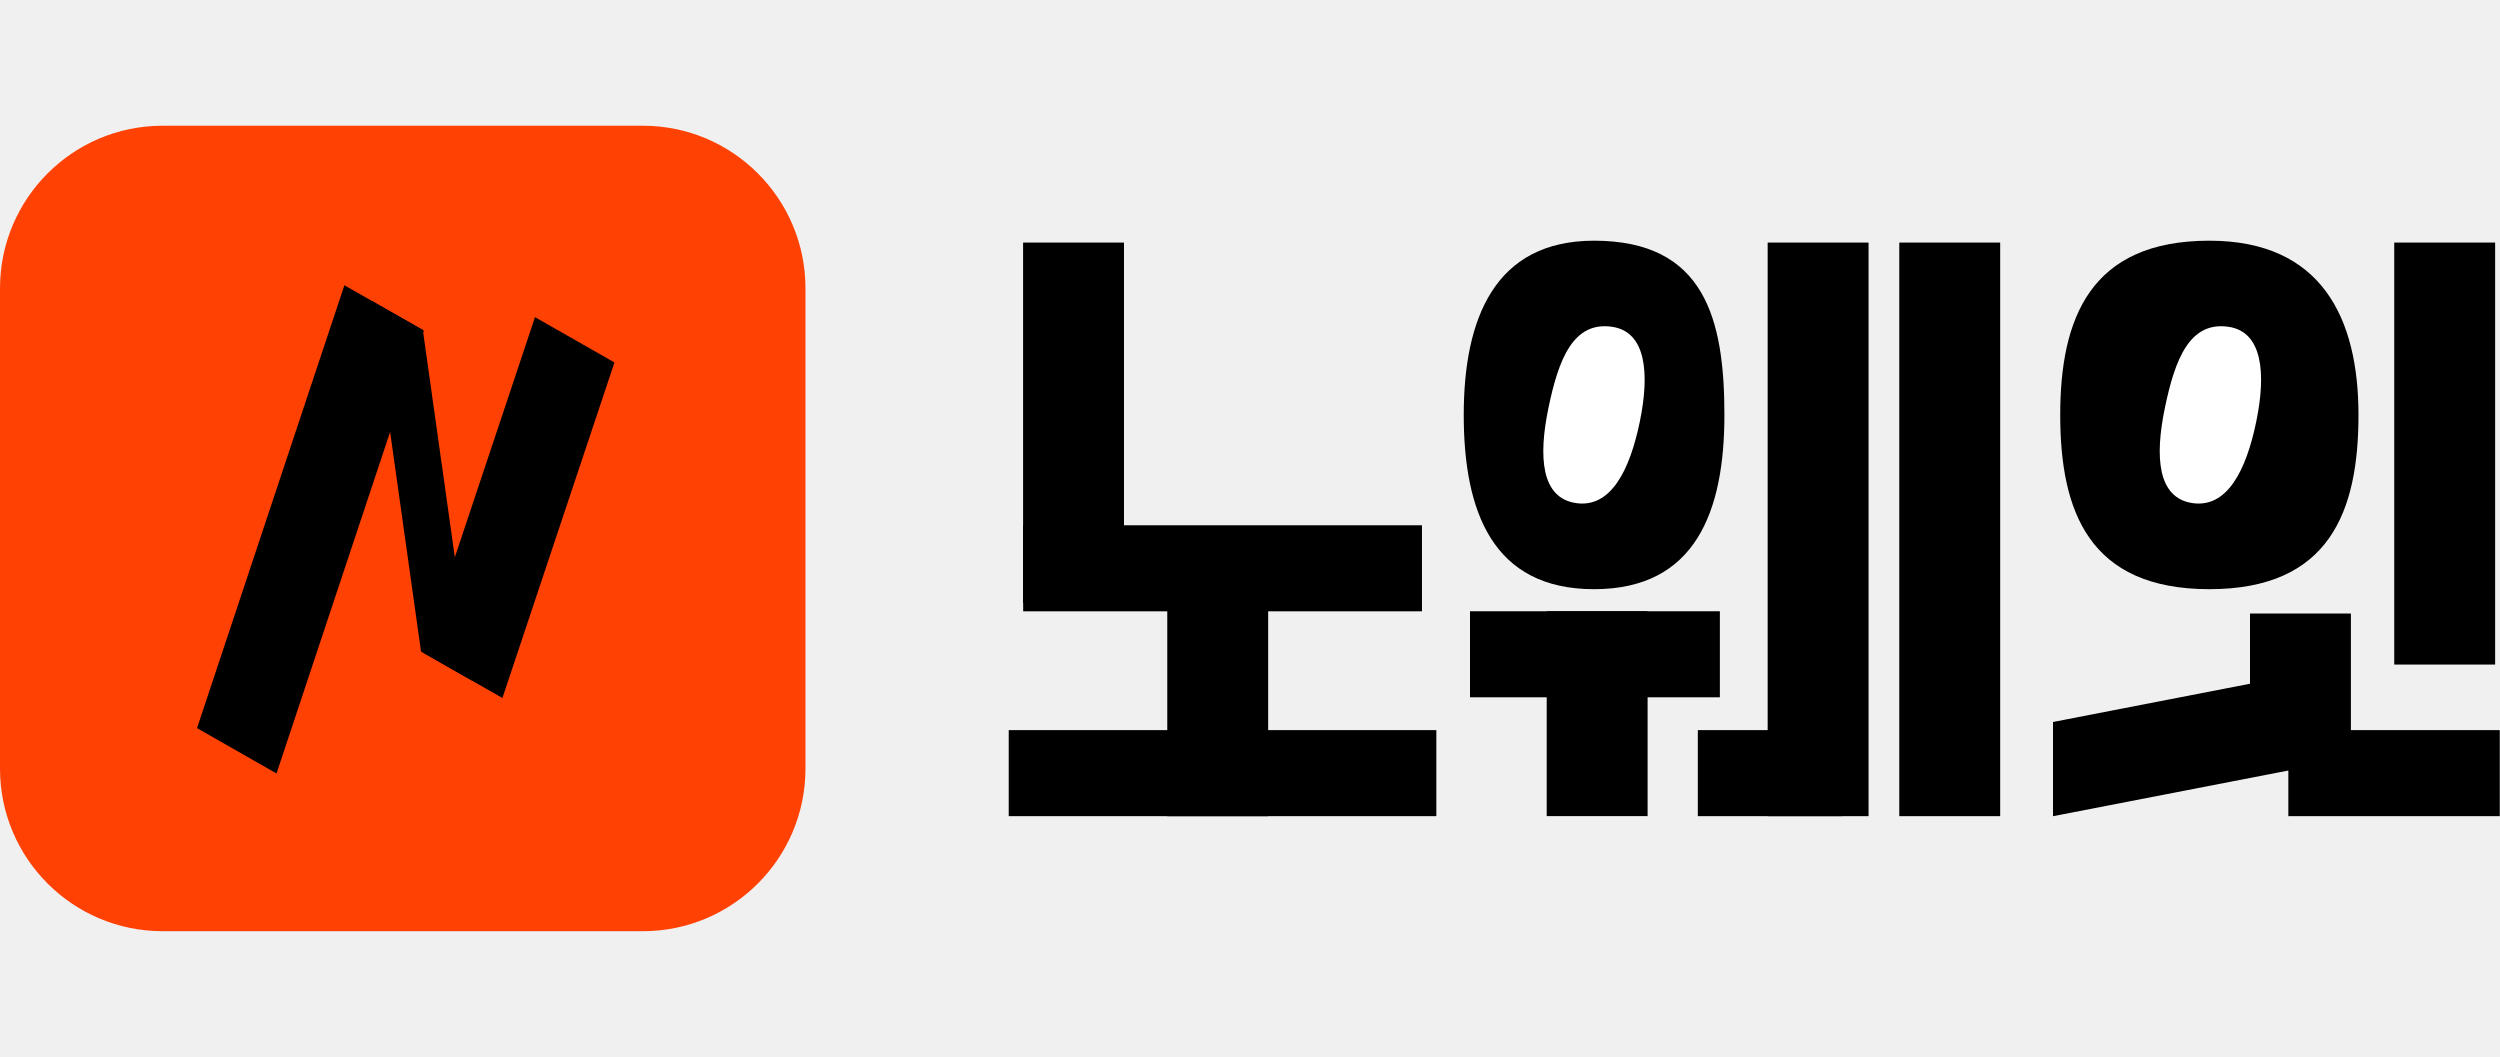
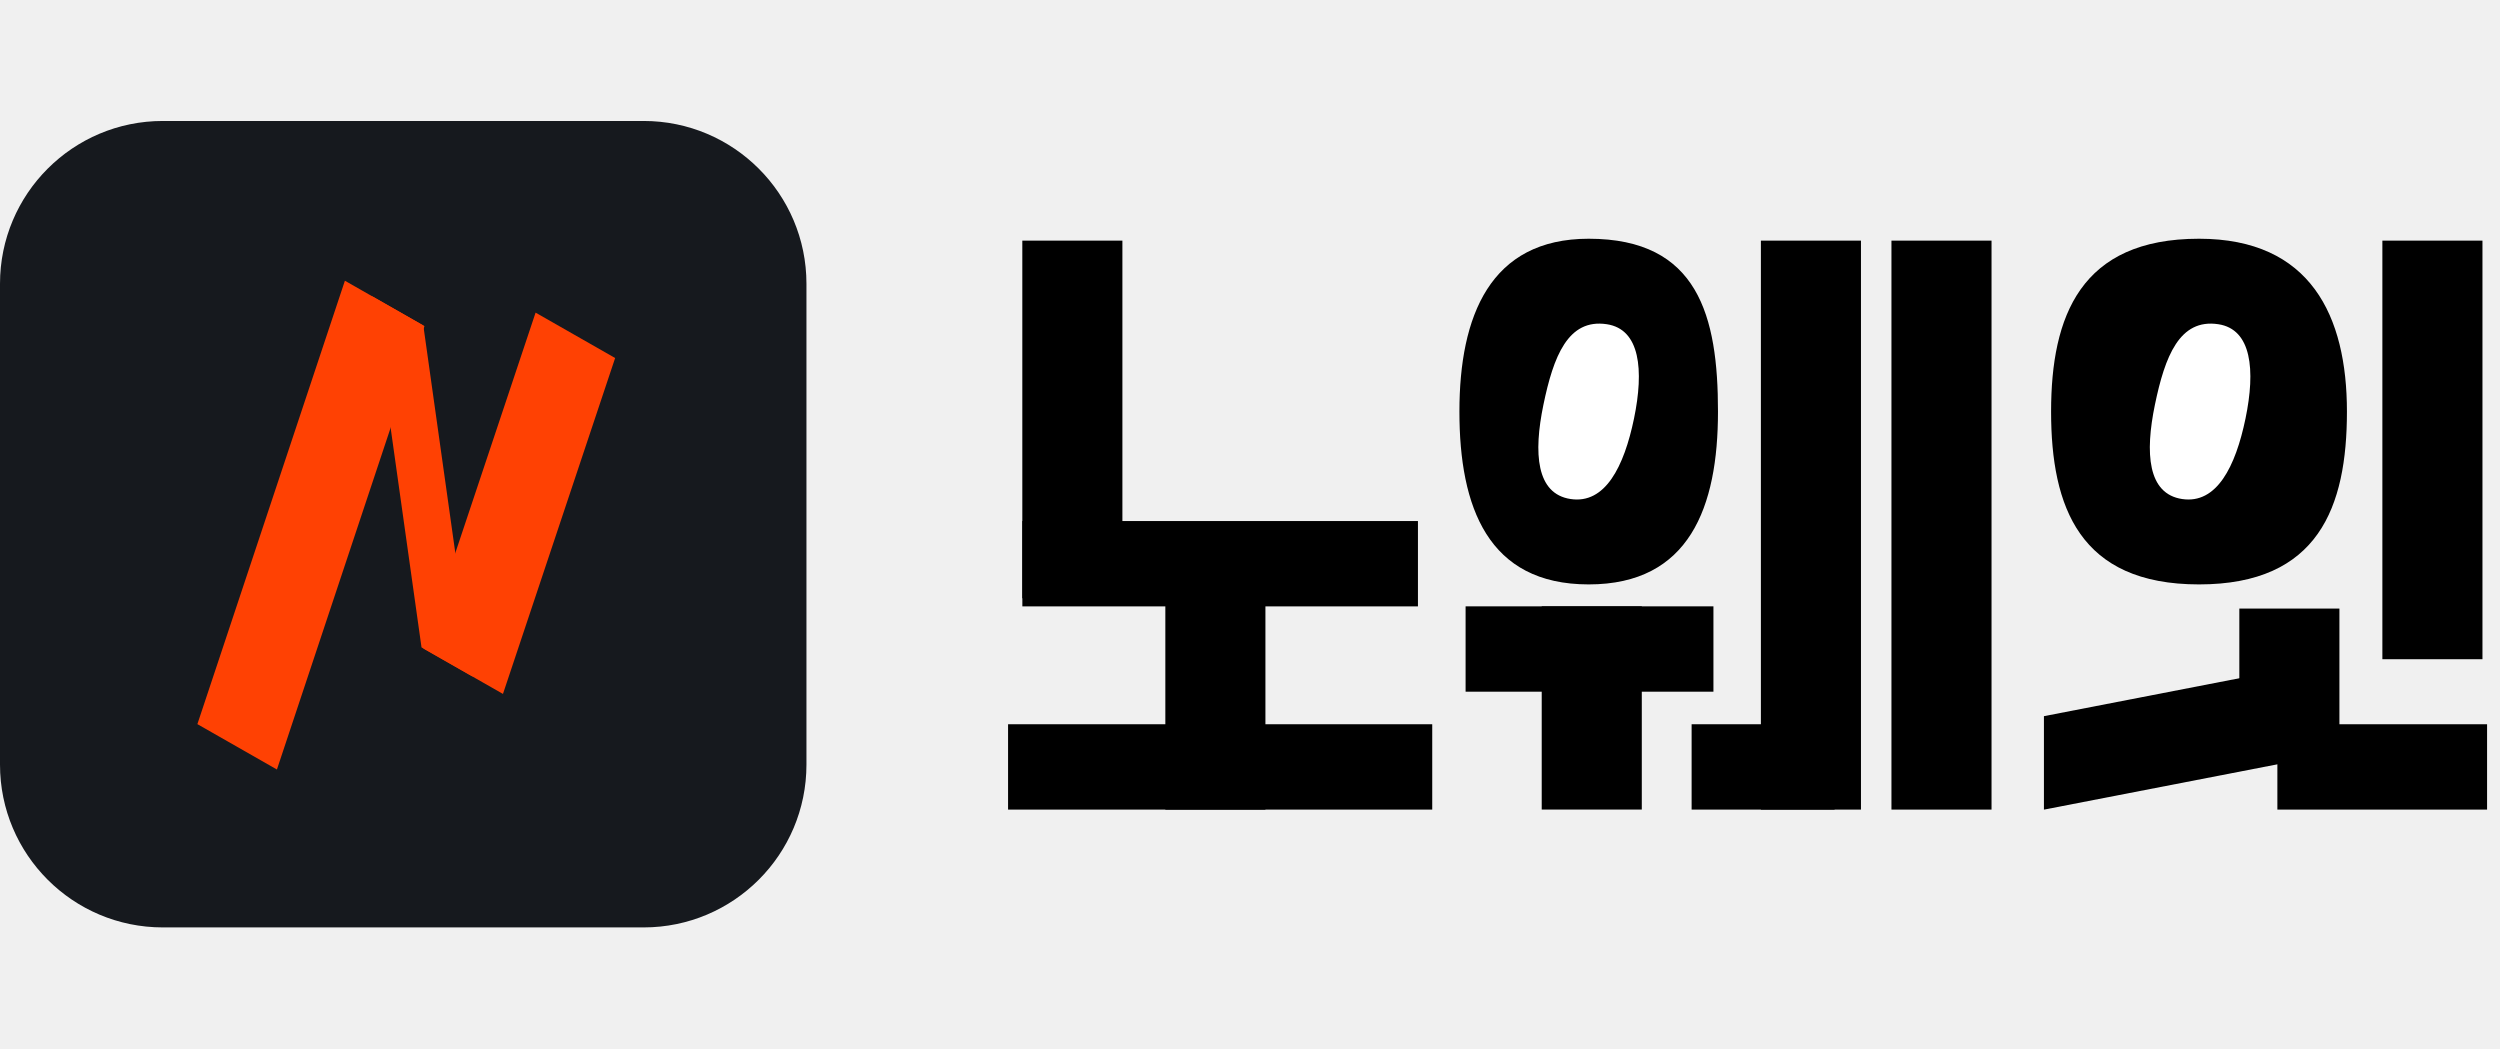
- <svg xmlns="http://www.w3.org/2000/svg" width="123" height="52" viewBox="0 0 123 52" fill="none">
-   <rect y="6.186" width="39.629" height="39.629" rx="8.001" fill="#FF4103" />
-   <path d="M9.694 35.824L16.944 14.035L20.853 16.265L13.604 38.054L9.694 35.824Z" fill="black" />
-   <path d="M20.81 32.111L26.322 15.604L30.231 17.834L24.719 34.341L20.81 32.111Z" fill="black" />
-   <path d="M20.714 32.053L18.287 14.8L20.804 16.236L23.232 33.489L20.714 32.053Z" fill="black" />
-   <path d="M84.841 20.415C84.841 25.15 83.428 28.988 78.428 28.988C73.429 28.988 72.016 25.15 72.016 20.415C72.016 15.68 73.537 11.842 78.428 11.842C83.863 11.842 84.841 15.68 84.841 20.415Z" fill="black" />
-   <path d="M116.037 20.415C116.037 25.15 114.624 28.988 108.7 28.988C102.776 28.988 101.363 25.15 101.363 20.415C101.363 15.68 102.831 11.842 108.7 11.842C114.243 11.842 116.037 15.68 116.037 20.415Z" fill="black" />
-   <path d="M80.677 20.754C80.182 23.148 79.246 25.009 77.533 24.751C75.82 24.494 75.686 22.472 76.182 20.078C76.677 17.683 77.399 15.79 79.326 16.08C80.985 16.33 81.172 18.359 80.677 20.754Z" fill="white" />
-   <path d="M111.005 20.754C110.51 23.148 109.574 25.009 107.861 24.751C106.148 24.494 106.015 22.472 106.51 20.078C107.005 17.683 107.727 15.79 109.654 16.08C111.313 16.33 111.501 18.359 111.005 20.754Z" fill="white" />
-   <rect x="50.336" y="11.934" width="4.964" height="17.739" fill="black" />
-   <rect x="57.43" y="26.047" width="4.964" height="14.11" fill="black" />
-   <rect x="76.098" y="30.074" width="4.964" height="10.079" fill="black" />
-   <rect x="84.617" y="30.074" width="4.233" height="12.293" transform="rotate(90 84.6172 30.0742)" fill="black" />
-   <rect x="90.625" y="35.922" width="4.233" height="7.092" transform="rotate(90 90.625 35.9219)" fill="black" />
-   <rect x="122.988" y="35.922" width="4.233" height="10.401" transform="rotate(90 122.988 35.9219)" fill="black" />
-   <rect x="115.664" y="36.232" width="4.964" height="6.047" transform="rotate(180 115.664 36.2324)" fill="black" />
-   <rect x="117.797" y="11.934" width="4.964" height="20.762" fill="black" />
-   <rect x="86.969" y="11.934" width="4.964" height="28.221" fill="black" />
-   <rect x="70.668" y="35.922" width="4.233" height="21.039" transform="rotate(90 70.668 35.9219)" fill="black" />
-   <rect x="69.961" y="25.844" width="4.233" height="19.621" transform="rotate(90 69.9609 25.8438)" fill="black" />
-   <rect x="93.445" y="11.934" width="4.964" height="28.221" fill="black" />
-   <path d="M101.008 35.521L115.546 32.699V37.335L101.008 40.157V35.521Z" fill="black" />
+ <svg xmlns="http://www.w3.org/2000/svg" width="124" height="52" viewBox="0 0 124 52" fill="none">
+   <rect y="6" width="40" height="40" rx="8.076" fill="#16191E" />
+   <path d="M9.79 35.917L17.107 13.924L21.053 16.175L13.735 38.168L9.79 35.917Z" fill="#FF4103" />
+   <path d="M21.001 32.167L26.565 15.506L30.511 17.758L24.947 34.419L21.001 32.167Z" fill="#FF4103" />
+   <path d="M20.907 32.11L18.457 14.695L20.997 16.145L23.447 33.56L20.907 32.11Z" fill="#FF4103" />
+   <path d="M85.212 20.414C85.212 25.149 83.799 28.987 78.799 28.987C73.8 28.987 72.387 25.149 72.387 20.414C72.387 15.679 73.908 11.841 78.799 11.841C84.234 11.841 85.212 15.679 85.212 20.414Z" fill="black" />
+   <path d="M116.408 20.414C116.408 25.149 114.995 28.987 109.071 28.987C103.147 28.987 101.734 25.149 101.734 20.414C101.734 15.679 103.202 11.841 109.071 11.841C114.614 11.841 116.408 15.679 116.408 20.414Z" fill="black" />
+   <path d="M81.048 20.755C80.553 23.149 79.617 25.01 77.904 24.752C76.191 24.495 76.058 22.473 76.553 20.079C77.048 17.684 77.77 15.791 79.697 16.081C81.356 16.331 81.543 18.36 81.048 20.755Z" fill="white" />
+   <path d="M111.378 20.755C110.883 23.149 109.947 25.01 108.234 24.752C106.521 24.495 106.388 22.473 106.883 20.079C107.378 17.684 108.1 15.791 110.027 16.081C111.686 16.331 111.874 18.36 111.378 20.755Z" fill="white" />
+   <rect x="50.707" y="11.935" width="4.964" height="17.739" fill="black" />
+   <rect x="57.801" y="26.048" width="4.964" height="14.11" fill="black" />
+   <rect x="76.469" y="30.075" width="4.964" height="10.079" fill="black" />
+   <rect x="84.986" y="30.075" width="4.233" height="12.293" transform="rotate(90 84.9863 30.0752)" fill="black" />
+   <rect x="90.996" y="35.923" width="4.233" height="7.092" transform="rotate(90 90.9961 35.9229)" fill="black" />
+   <rect x="123.359" y="35.923" width="4.233" height="10.401" transform="rotate(90 123.359 35.9229)" fill="black" />
+   <rect x="116.035" y="36.231" width="4.964" height="6.047" transform="rotate(180 116.035 36.2314)" fill="black" />
+   <rect x="118.166" y="11.935" width="4.964" height="20.762" fill="black" />
+   <rect x="87.34" y="11.935" width="4.964" height="28.221" fill="black" />
+   <rect x="71.039" y="35.923" width="4.233" height="21.039" transform="rotate(90 71.0391 35.9229)" fill="black" />
+   <rect x="70.33" y="25.844" width="4.233" height="19.621" transform="rotate(90 70.3301 25.8438)" fill="black" />
+   <rect x="93.816" y="11.935" width="4.964" height="28.221" fill="black" />
+   <path d="M101.379 35.522L115.917 32.7V37.336L101.379 40.158V35.522Z" fill="black" />
</svg>
